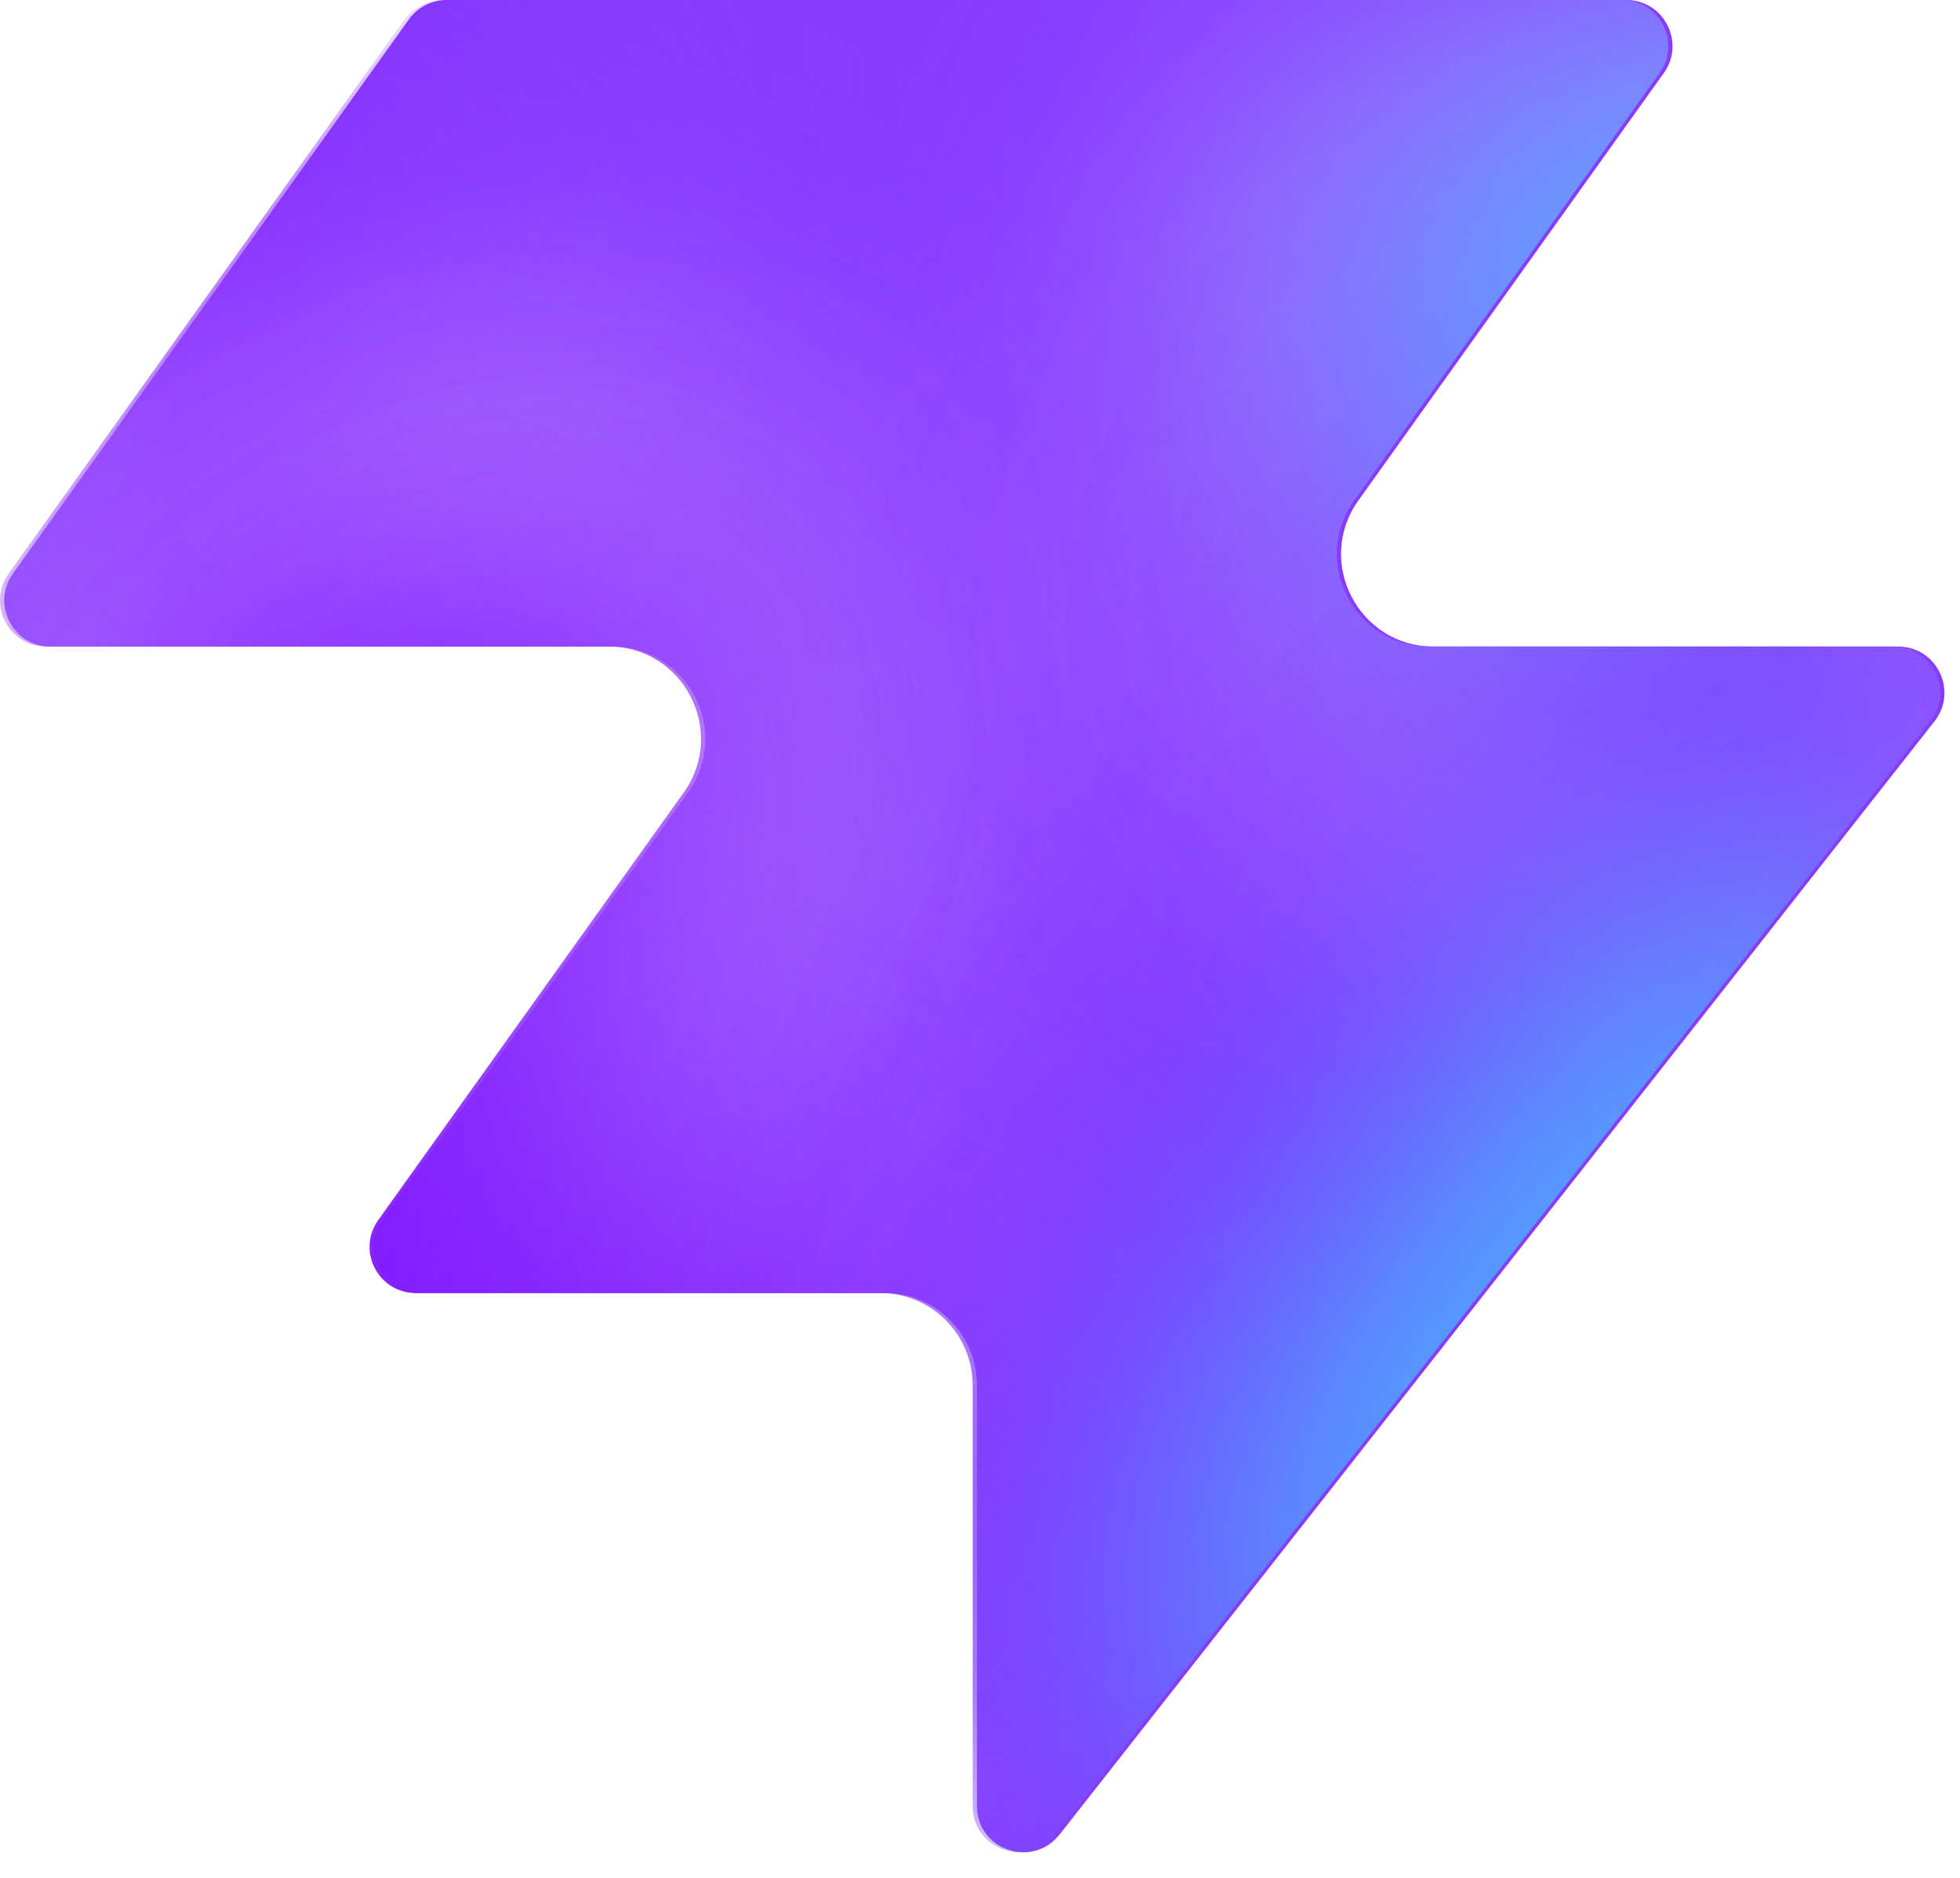
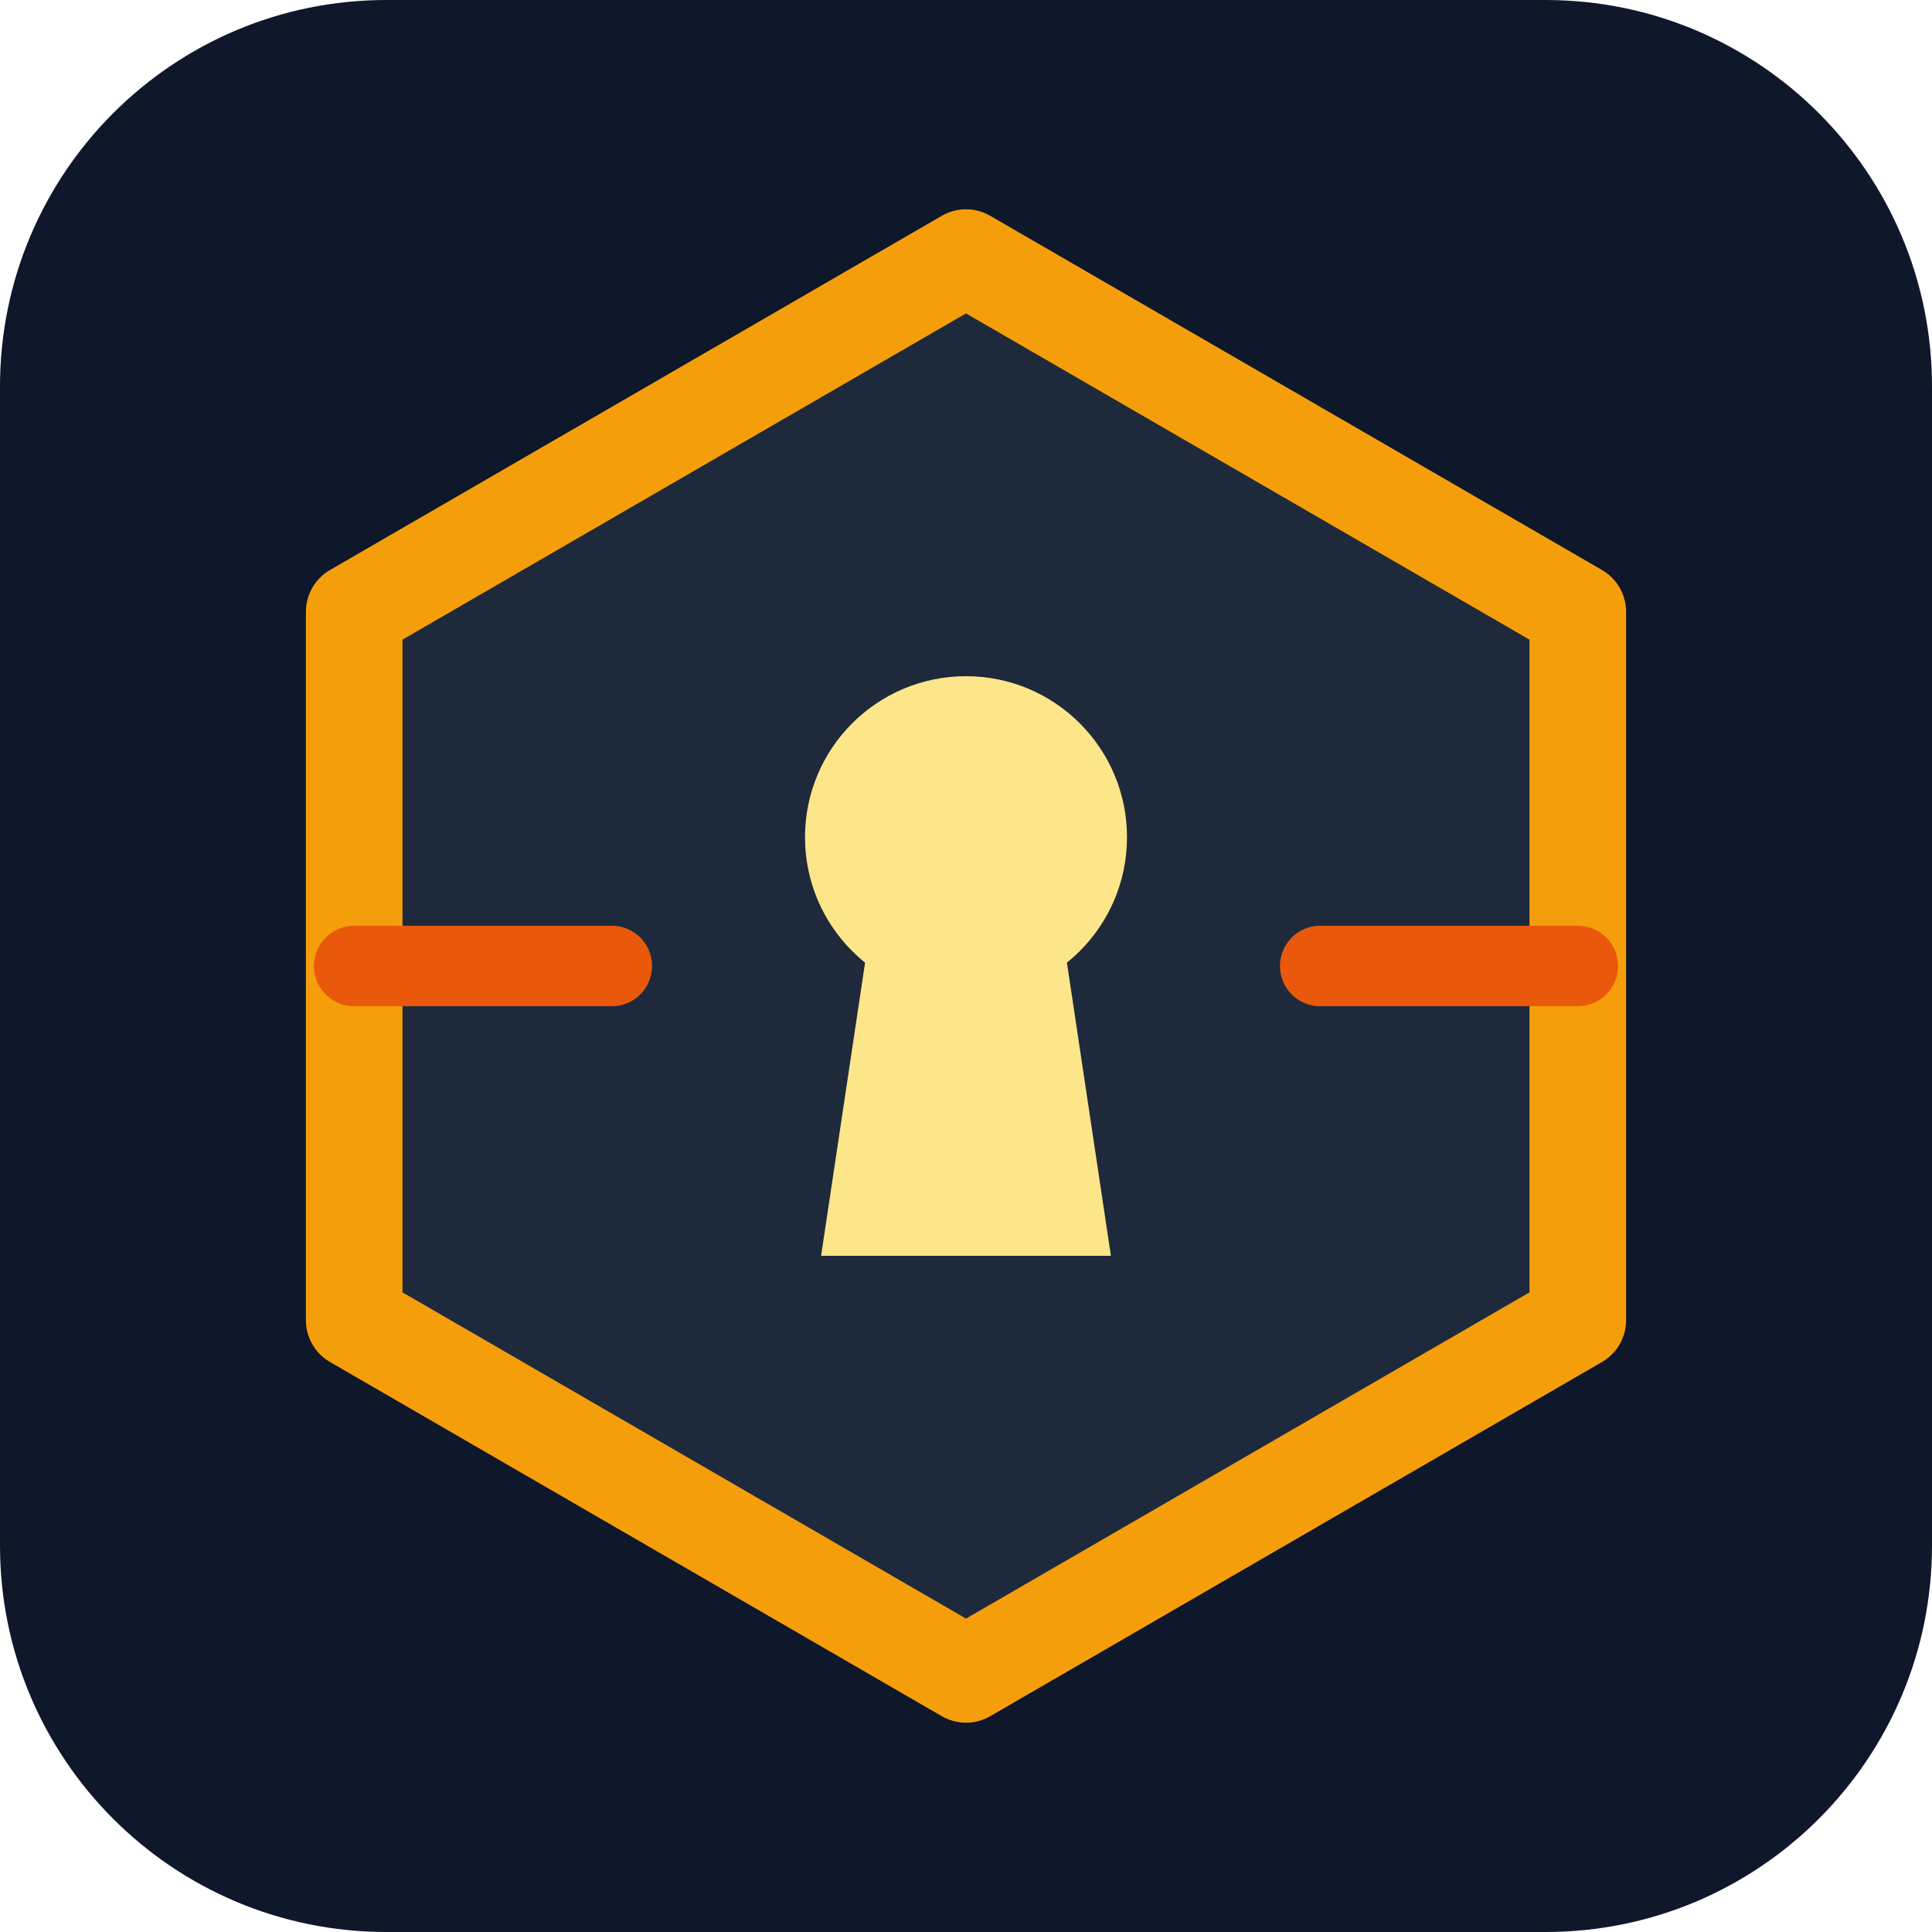
- <svg xmlns="http://www.w3.org/2000/svg" width="48" height="46" fill="none" viewBox="0 0 48 46">
-   <path fill="#863bff" d="M25.946 44.938c-.664.845-2.021.375-2.021-.698V33.937a2.26 2.26 0 0 0-2.262-2.262H10.287c-.92 0-1.456-1.04-.92-1.788l7.48-10.471c1.07-1.497 0-3.578-1.842-3.578H1.237c-.92 0-1.456-1.04-.92-1.788L10.013.474c.214-.297.556-.474.92-.474h28.894c.92 0 1.456 1.04.92 1.788l-7.48 10.471c-1.07 1.498 0 3.579 1.842 3.579h11.377c.943 0 1.473 1.088.89 1.83L25.947 44.94z" style="fill:#863bff;fill:color(display-p3 .525 .23 1);fill-opacity:1" />
-   <mask id="a" width="48" height="46" x="0" y="0" maskUnits="userSpaceOnUse" style="mask-type:alpha">
-     <path fill="#000" d="M25.842 44.938c-.664.844-2.021.375-2.021-.698V33.937a2.26 2.26 0 0 0-2.262-2.262H10.183c-.92 0-1.456-1.04-.92-1.788l7.48-10.471c1.07-1.498 0-3.579-1.842-3.579H1.133c-.92 0-1.456-1.04-.92-1.787L9.91.473c.214-.297.556-.474.92-.474h28.894c.92 0 1.456 1.04.92 1.788l-7.48 10.471c-1.07 1.498 0 3.578 1.842 3.578h11.377c.943 0 1.473 1.088.89 1.832L25.843 44.94z" style="fill:#000;fill-opacity:1" />
-   </mask>
-   <g mask="url(#a)">
-     <g filter="url(#b)">
-       <ellipse cx="5.508" cy="14.704" fill="#ede6ff" rx="5.508" ry="14.704" style="fill:#ede6ff;fill:color(display-p3 .927 .903 1);fill-opacity:1" transform="matrix(.00324 1 1 -.00324 -4.47 31.516)" />
-     </g>
-     <g filter="url(#c)">
-       <ellipse cx="10.399" cy="29.851" fill="#ede6ff" rx="10.399" ry="29.851" style="fill:#ede6ff;fill:color(display-p3 .927 .903 1);fill-opacity:1" transform="matrix(.00324 1 1 -.00324 -39.328 7.883)" />
-     </g>
-     <g filter="url(#d)">
-       <ellipse cx="5.508" cy="30.487" fill="#7e14ff" rx="5.508" ry="30.487" style="fill:#7e14ff;fill:color(display-p3 .492 .077 1);fill-opacity:1" transform="rotate(89.814 -25.913 -14.639)scale(1 -1)" />
-     </g>
-     <g filter="url(#e)">
-       <ellipse cx="5.508" cy="30.599" fill="#7e14ff" rx="5.508" ry="30.599" style="fill:#7e14ff;fill:color(display-p3 .492 .077 1);fill-opacity:1" transform="rotate(89.814 -32.644 -3.334)scale(1 -1)" />
-     </g>
-     <g filter="url(#f)">
-       <ellipse cx="5.508" cy="30.599" fill="#7e14ff" rx="5.508" ry="30.599" style="fill:#7e14ff;fill:color(display-p3 .492 .077 1);fill-opacity:1" transform="matrix(.00324 1 1 -.00324 -34.34 30.47)" />
-     </g>
-     <g filter="url(#g)">
-       <ellipse cx="14.072" cy="22.078" fill="#ede6ff" rx="14.072" ry="22.078" style="fill:#ede6ff;fill:color(display-p3 .927 .903 1);fill-opacity:1" transform="rotate(93.35 24.506 48.493)scale(-1 1)" />
-     </g>
-     <g filter="url(#h)">
-       <ellipse cx="3.47" cy="21.501" fill="#7e14ff" rx="3.47" ry="21.501" style="fill:#7e14ff;fill:color(display-p3 .492 .077 1);fill-opacity:1" transform="rotate(89.009 28.708 47.59)scale(-1 1)" />
-     </g>
-     <g filter="url(#i)">
-       <ellipse cx="3.47" cy="21.501" fill="#7e14ff" rx="3.47" ry="21.501" style="fill:#7e14ff;fill:color(display-p3 .492 .077 1);fill-opacity:1" transform="rotate(89.009 28.708 47.59)scale(-1 1)" />
-     </g>
-     <g filter="url(#j)">
-       <ellipse cx=".387" cy="8.972" fill="#7e14ff" rx="4.407" ry="29.108" style="fill:#7e14ff;fill:color(display-p3 .492 .077 1);fill-opacity:1" transform="rotate(39.51 .387 8.972)" />
-     </g>
-     <g filter="url(#k)">
-       <ellipse cx="47.523" cy="-6.092" fill="#7e14ff" rx="4.407" ry="29.108" style="fill:#7e14ff;fill:color(display-p3 .492 .077 1);fill-opacity:1" transform="rotate(37.892 47.523 -6.092)" />
-     </g>
-     <g filter="url(#l)">
-       <ellipse cx="41.412" cy="6.333" fill="#47bfff" rx="5.971" ry="9.665" style="fill:#47bfff;fill:color(display-p3 .28 .748 1);fill-opacity:1" transform="rotate(37.892 41.412 6.333)" />
-     </g>
-     <g filter="url(#m)">
-       <ellipse cx="-1.879" cy="38.332" fill="#7e14ff" rx="4.407" ry="29.108" style="fill:#7e14ff;fill:color(display-p3 .492 .077 1);fill-opacity:1" transform="rotate(37.892 -1.88 38.332)" />
-     </g>
-     <g filter="url(#n)">
-       <ellipse cx="-1.879" cy="38.332" fill="#7e14ff" rx="4.407" ry="29.108" style="fill:#7e14ff;fill:color(display-p3 .492 .077 1);fill-opacity:1" transform="rotate(37.892 -1.88 38.332)" />
-     </g>
-     <g filter="url(#o)">
-       <ellipse cx="35.651" cy="29.907" fill="#7e14ff" rx="4.407" ry="29.108" style="fill:#7e14ff;fill:color(display-p3 .492 .077 1);fill-opacity:1" transform="rotate(37.892 35.651 29.907)" />
-     </g>
-     <g filter="url(#p)">
-       <ellipse cx="38.418" cy="32.4" fill="#47bfff" rx="5.971" ry="15.297" style="fill:#47bfff;fill:color(display-p3 .28 .748 1);fill-opacity:1" transform="rotate(37.892 38.418 32.4)" />
-     </g>
-   </g>
-   <defs>
-     <filter id="b" width="60.045" height="41.654" x="-19.77" y="16.149" color-interpolation-filters="sRGB" filterUnits="userSpaceOnUse">
-       <feFlood flood-opacity="0" result="BackgroundImageFix" />
-       <feBlend in="SourceGraphic" in2="BackgroundImageFix" result="shape" />
-       <feGaussianBlur result="effect1_foregroundBlur_2002_17158" stdDeviation="7.659" />
-     </filter>
-     <filter id="c" width="90.34" height="51.437" x="-54.613" y="-7.533" color-interpolation-filters="sRGB" filterUnits="userSpaceOnUse">
-       <feFlood flood-opacity="0" result="BackgroundImageFix" />
-       <feBlend in="SourceGraphic" in2="BackgroundImageFix" result="shape" />
-       <feGaussianBlur result="effect1_foregroundBlur_2002_17158" stdDeviation="7.659" />
-     </filter>
-     <filter id="d" width="79.355" height="29.4" x="-49.64" y="2.03" color-interpolation-filters="sRGB" filterUnits="userSpaceOnUse">
-       <feFlood flood-opacity="0" result="BackgroundImageFix" />
-       <feBlend in="SourceGraphic" in2="BackgroundImageFix" result="shape" />
-       <feGaussianBlur result="effect1_foregroundBlur_2002_17158" stdDeviation="4.596" />
-     </filter>
-     <filter id="e" width="79.579" height="29.4" x="-45.045" y="20.029" color-interpolation-filters="sRGB" filterUnits="userSpaceOnUse">
-       <feFlood flood-opacity="0" result="BackgroundImageFix" />
-       <feBlend in="SourceGraphic" in2="BackgroundImageFix" result="shape" />
-       <feGaussianBlur result="effect1_foregroundBlur_2002_17158" stdDeviation="4.596" />
-     </filter>
-     <filter id="f" width="79.579" height="29.4" x="-43.513" y="21.178" color-interpolation-filters="sRGB" filterUnits="userSpaceOnUse">
-       <feFlood flood-opacity="0" result="BackgroundImageFix" />
-       <feBlend in="SourceGraphic" in2="BackgroundImageFix" result="shape" />
-       <feGaussianBlur result="effect1_foregroundBlur_2002_17158" stdDeviation="4.596" />
-     </filter>
-     <filter id="g" width="74.749" height="58.852" x="15.756" y="-17.901" color-interpolation-filters="sRGB" filterUnits="userSpaceOnUse">
-       <feFlood flood-opacity="0" result="BackgroundImageFix" />
-       <feBlend in="SourceGraphic" in2="BackgroundImageFix" result="shape" />
-       <feGaussianBlur result="effect1_foregroundBlur_2002_17158" stdDeviation="7.659" />
-     </filter>
-     <filter id="h" width="61.377" height="25.362" x="23.548" y="2.284" color-interpolation-filters="sRGB" filterUnits="userSpaceOnUse">
-       <feFlood flood-opacity="0" result="BackgroundImageFix" />
-       <feBlend in="SourceGraphic" in2="BackgroundImageFix" result="shape" />
-       <feGaussianBlur result="effect1_foregroundBlur_2002_17158" stdDeviation="4.596" />
-     </filter>
-     <filter id="i" width="61.377" height="25.362" x="23.548" y="2.284" color-interpolation-filters="sRGB" filterUnits="userSpaceOnUse">
-       <feFlood flood-opacity="0" result="BackgroundImageFix" />
-       <feBlend in="SourceGraphic" in2="BackgroundImageFix" result="shape" />
-       <feGaussianBlur result="effect1_foregroundBlur_2002_17158" stdDeviation="4.596" />
-     </filter>
-     <filter id="j" width="56.045" height="63.649" x="-27.636" y="-22.853" color-interpolation-filters="sRGB" filterUnits="userSpaceOnUse">
-       <feFlood flood-opacity="0" result="BackgroundImageFix" />
-       <feBlend in="SourceGraphic" in2="BackgroundImageFix" result="shape" />
-       <feGaussianBlur result="effect1_foregroundBlur_2002_17158" stdDeviation="4.596" />
-     </filter>
-     <filter id="k" width="54.814" height="64.646" x="20.116" y="-38.415" color-interpolation-filters="sRGB" filterUnits="userSpaceOnUse">
-       <feFlood flood-opacity="0" result="BackgroundImageFix" />
-       <feBlend in="SourceGraphic" in2="BackgroundImageFix" result="shape" />
-       <feGaussianBlur result="effect1_foregroundBlur_2002_17158" stdDeviation="4.596" />
-     </filter>
-     <filter id="l" width="33.541" height="35.313" x="24.641" y="-11.323" color-interpolation-filters="sRGB" filterUnits="userSpaceOnUse">
-       <feFlood flood-opacity="0" result="BackgroundImageFix" />
-       <feBlend in="SourceGraphic" in2="BackgroundImageFix" result="shape" />
-       <feGaussianBlur result="effect1_foregroundBlur_2002_17158" stdDeviation="4.596" />
-     </filter>
-     <filter id="m" width="54.814" height="64.646" x="-29.286" y="6.009" color-interpolation-filters="sRGB" filterUnits="userSpaceOnUse">
-       <feFlood flood-opacity="0" result="BackgroundImageFix" />
-       <feBlend in="SourceGraphic" in2="BackgroundImageFix" result="shape" />
-       <feGaussianBlur result="effect1_foregroundBlur_2002_17158" stdDeviation="4.596" />
-     </filter>
-     <filter id="n" width="54.814" height="64.646" x="-29.286" y="6.009" color-interpolation-filters="sRGB" filterUnits="userSpaceOnUse">
-       <feFlood flood-opacity="0" result="BackgroundImageFix" />
-       <feBlend in="SourceGraphic" in2="BackgroundImageFix" result="shape" />
-       <feGaussianBlur result="effect1_foregroundBlur_2002_17158" stdDeviation="4.596" />
-     </filter>
-     <filter id="o" width="54.814" height="64.646" x="8.244" y="-2.416" color-interpolation-filters="sRGB" filterUnits="userSpaceOnUse">
-       <feFlood flood-opacity="0" result="BackgroundImageFix" />
-       <feBlend in="SourceGraphic" in2="BackgroundImageFix" result="shape" />
-       <feGaussianBlur result="effect1_foregroundBlur_2002_17158" stdDeviation="4.596" />
-     </filter>
-     <filter id="p" width="39.409" height="43.623" x="18.713" y="10.588" color-interpolation-filters="sRGB" filterUnits="userSpaceOnUse">
-       <feFlood flood-opacity="0" result="BackgroundImageFix" />
-       <feBlend in="SourceGraphic" in2="BackgroundImageFix" result="shape" />
-       <feGaussianBlur result="effect1_foregroundBlur_2002_17158" stdDeviation="4.596" />
-     </filter>
-   </defs>
+ <svg xmlns="http://www.w3.org/2000/svg" viewBox="0 0 120 120" fill="none">
+   <rect width="120" height="120" rx="24" fill="#0F172A" />
+   <polygon points="60,16 98,38 98,82 60,104 22,82 22,38" stroke="#F59E0B" stroke-width="6" stroke-linejoin="round" fill="#1E293B" />
+   <line x1="22" y1="60" x2="38" y2="60" stroke="#EA580C" stroke-width="5" stroke-linecap="round" />
+   <line x1="82" y1="60" x2="98" y2="60" stroke="#EA580C" stroke-width="5" stroke-linecap="round" />
+   <circle cx="60" cy="52" r="10" fill="#FDE68A" />
+   <path d="M54 58 L66 58 L69 78 L51 78 Z" fill="#FDE68A" stroke-linejoin="round" />
</svg>
